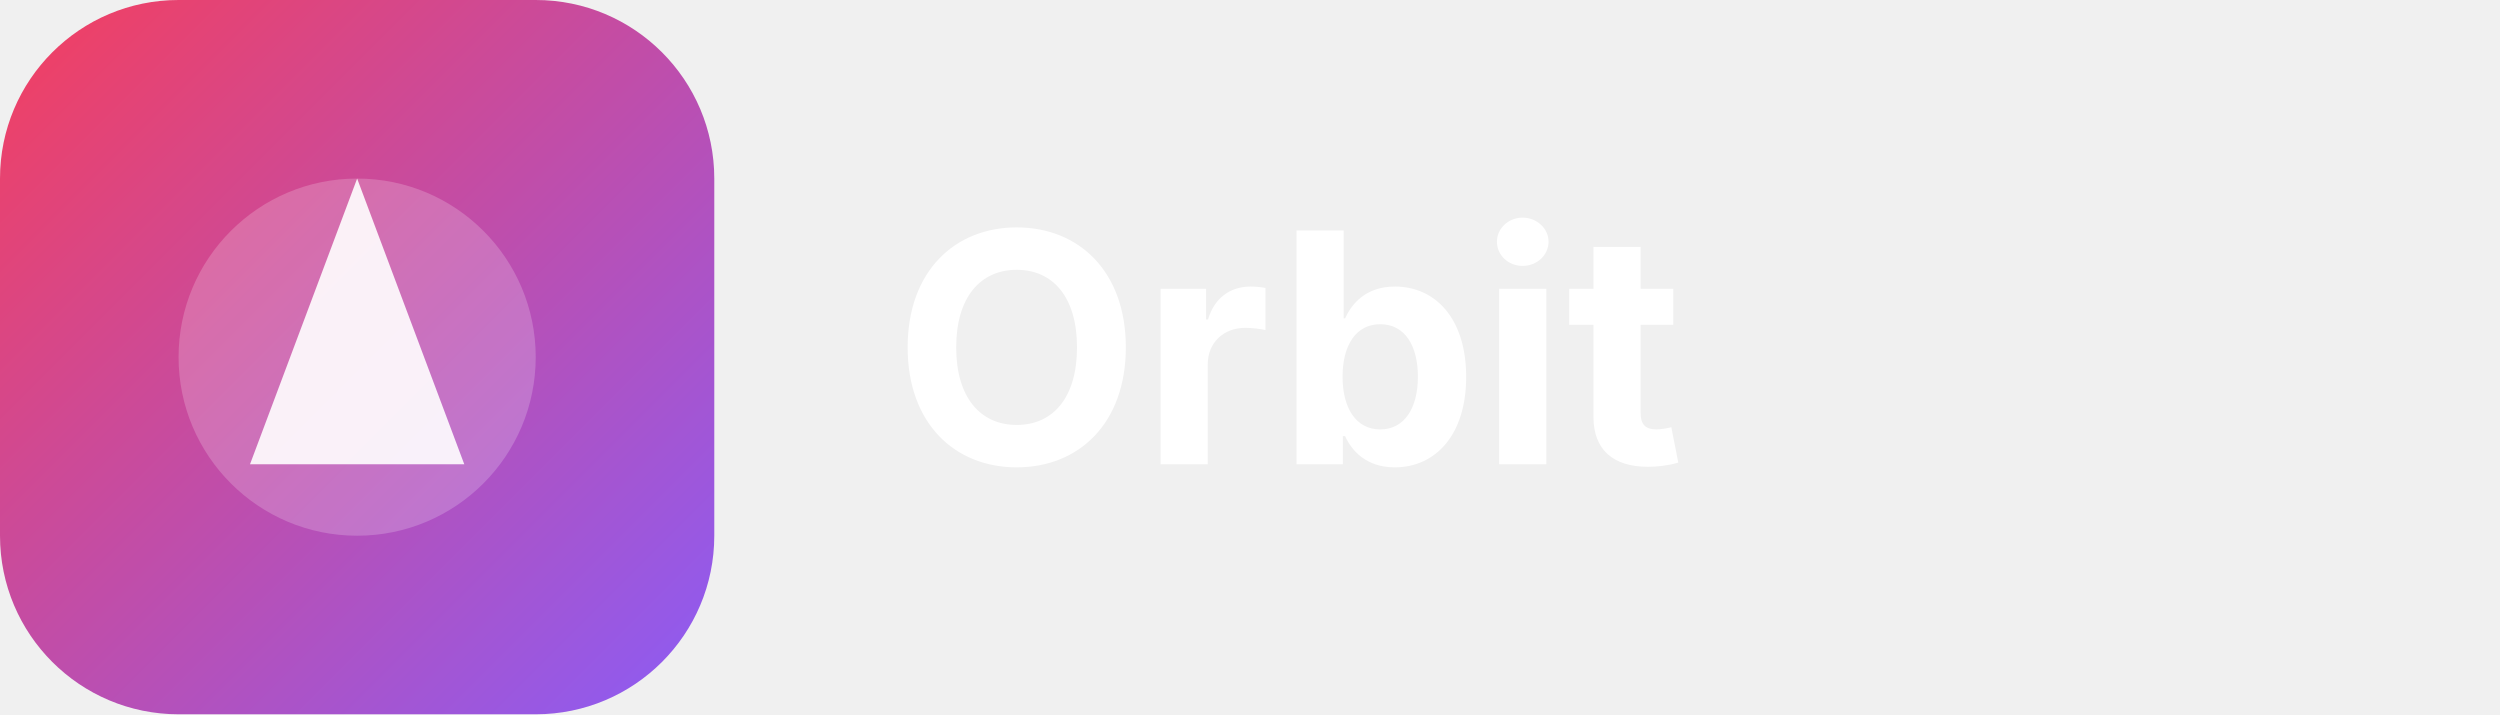
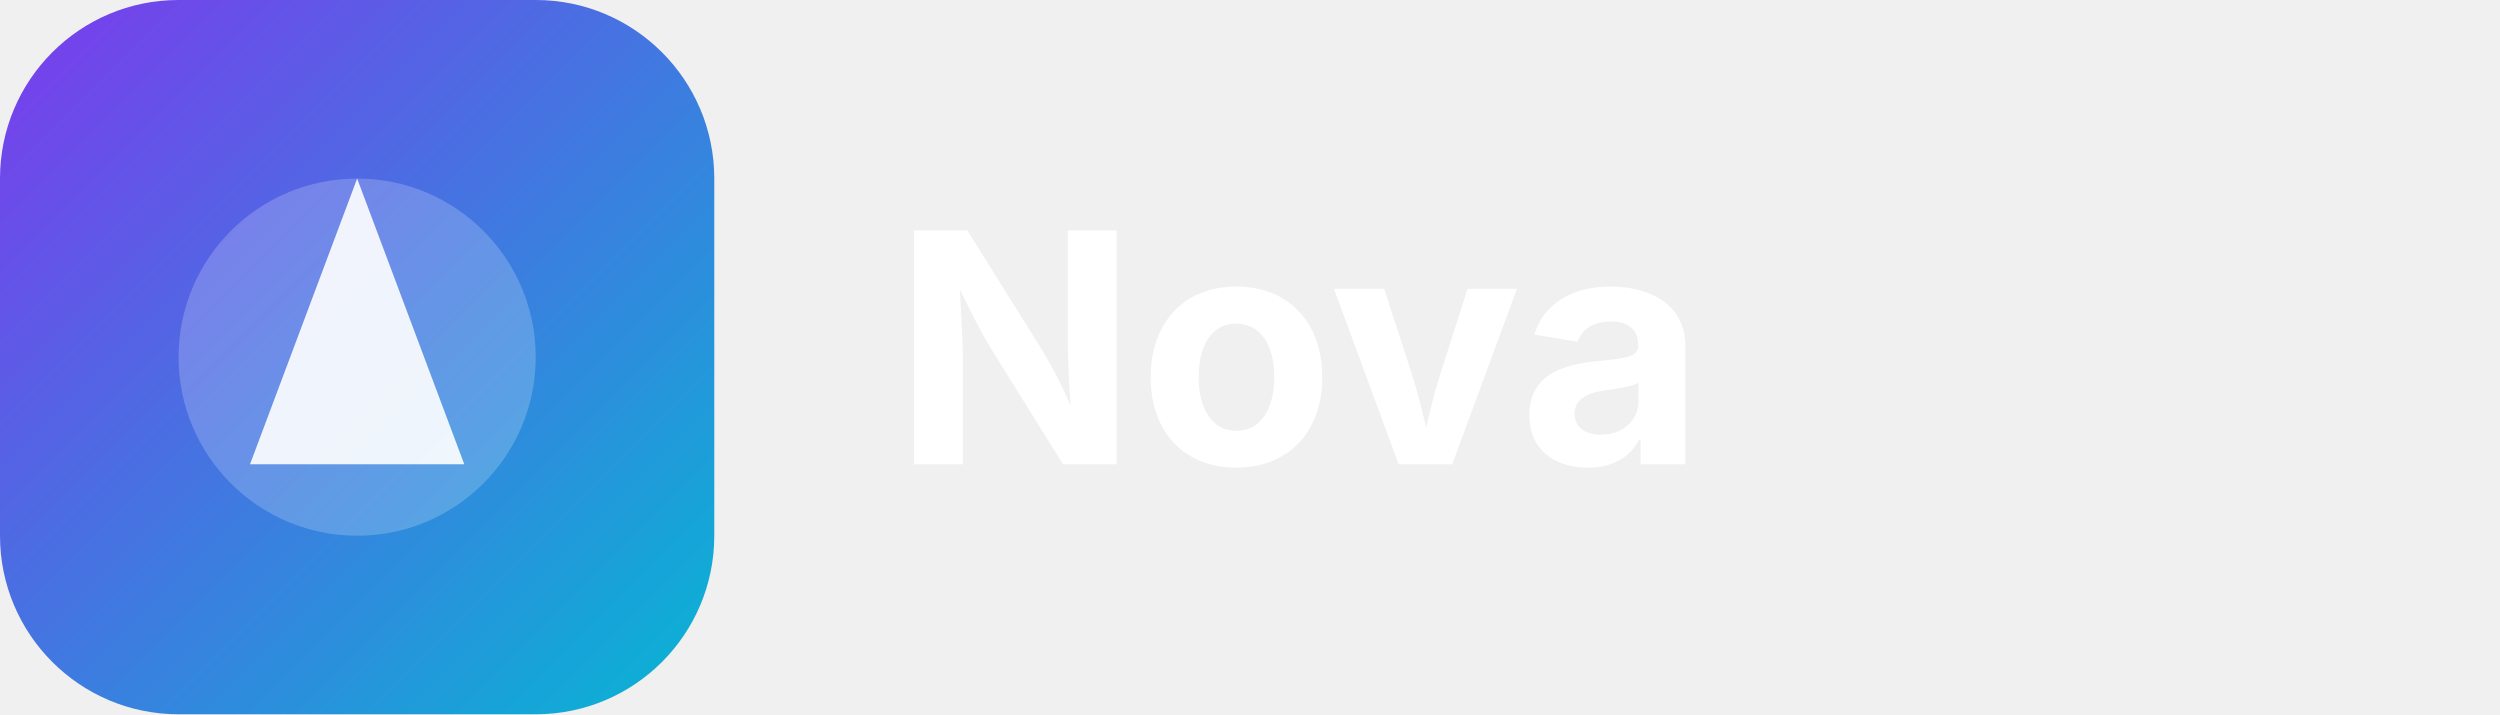
<svg xmlns="http://www.w3.org/2000/svg" width="140" height="40" viewBox="0 0 140 40" role="img" aria-label="Logo">
  <defs>
-     <linearGradient id="g5120" x1="0%" y1="0%" x2="100%" y2="100%">
-       <stop offset="0%" stop-color="#F43F5E" />
-       <stop offset="100%" stop-color="#8B5CF6" />
+     <linearGradient id="g1722" x1="0%" y1="0%" x2="100%" y2="100%">
+       <stop offset="0%" stop-color="#7C3AED" />
+       <stop offset="100%" stop-color="#06B6D4" />
    </linearGradient>
  </defs>
  <g>
-     <rect rx="10" width="40" height="40" fill="url(#g5120)" />
+     <rect rx="10" width="40" height="40" fill="url(#g1722)" />
    <circle cx="20" cy="20" r="10" fill="rgba(255,255,255,0.2)" />
    <path d="M14 26 L20 10 L26 26 Z" fill="#fff" opacity="0.9" />
-     <text x="50" y="26" font-family="Inter, Poppins, sans-serif" font-size="18" font-weight="700" fill="#ffffff">Orbit</text>
+     <text x="50" y="26" font-family="Inter, Poppins, sans-serif" font-size="18" font-weight="700" fill="#ffffff">Nova</text>
  </g>
</svg>
